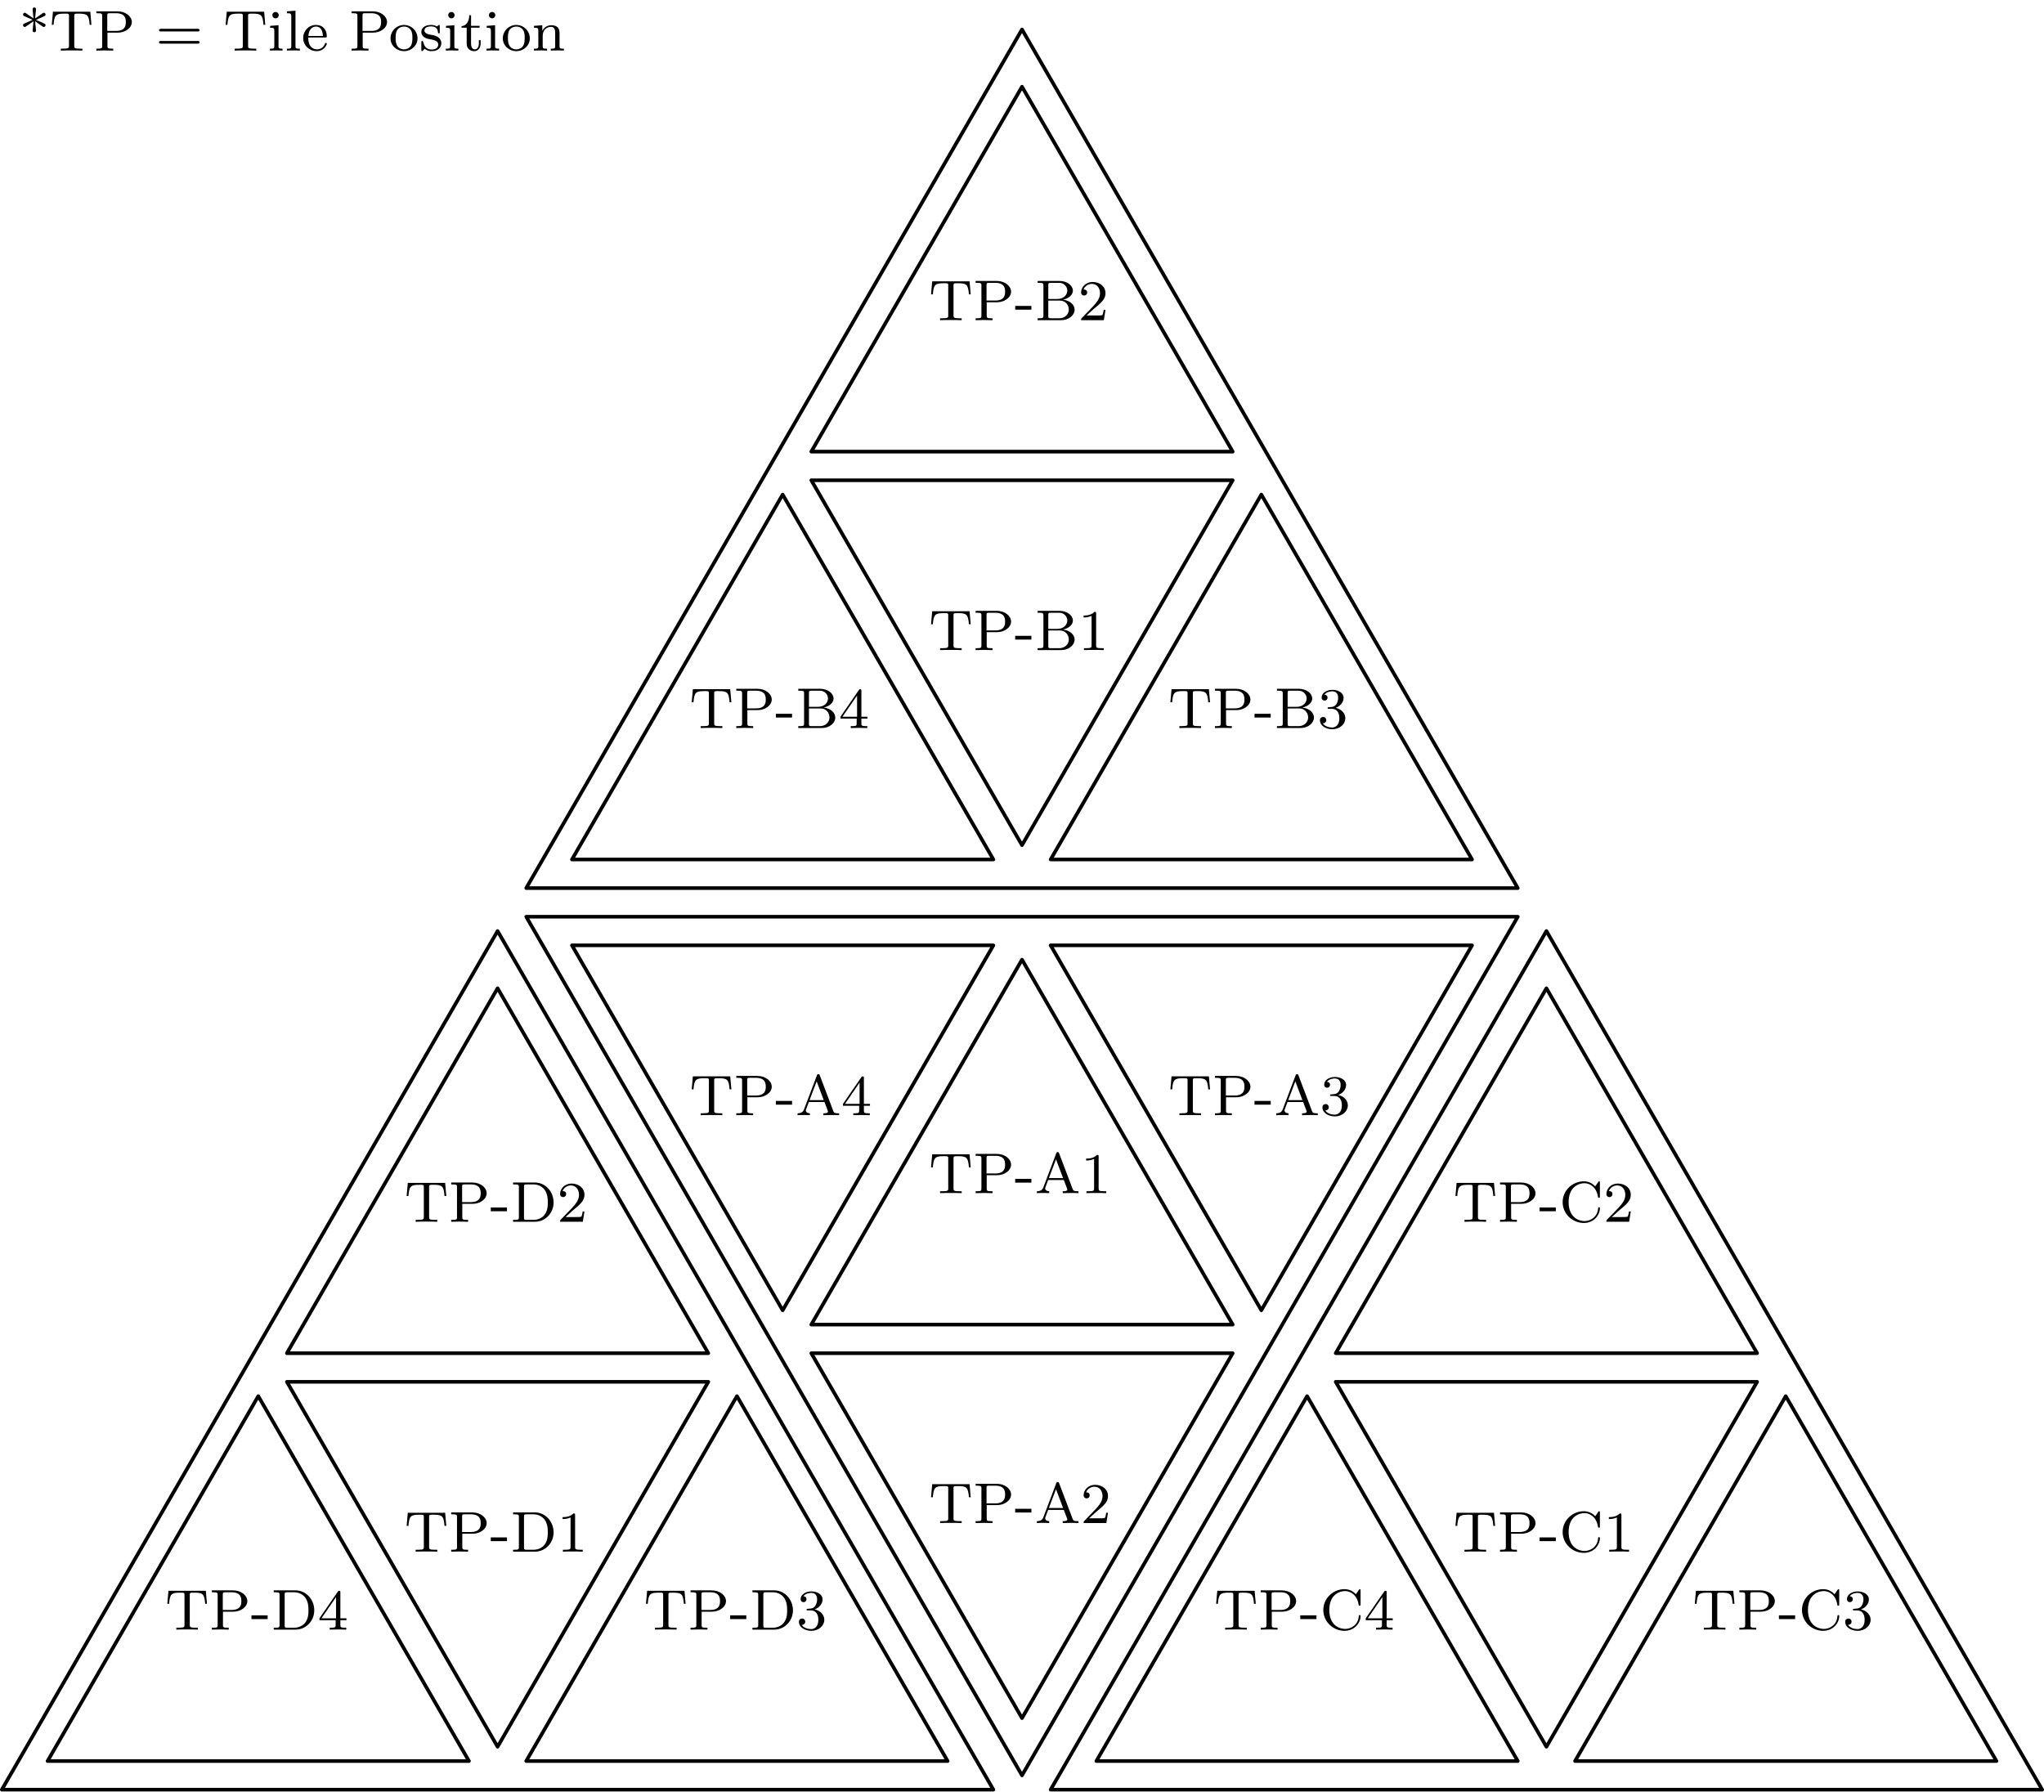
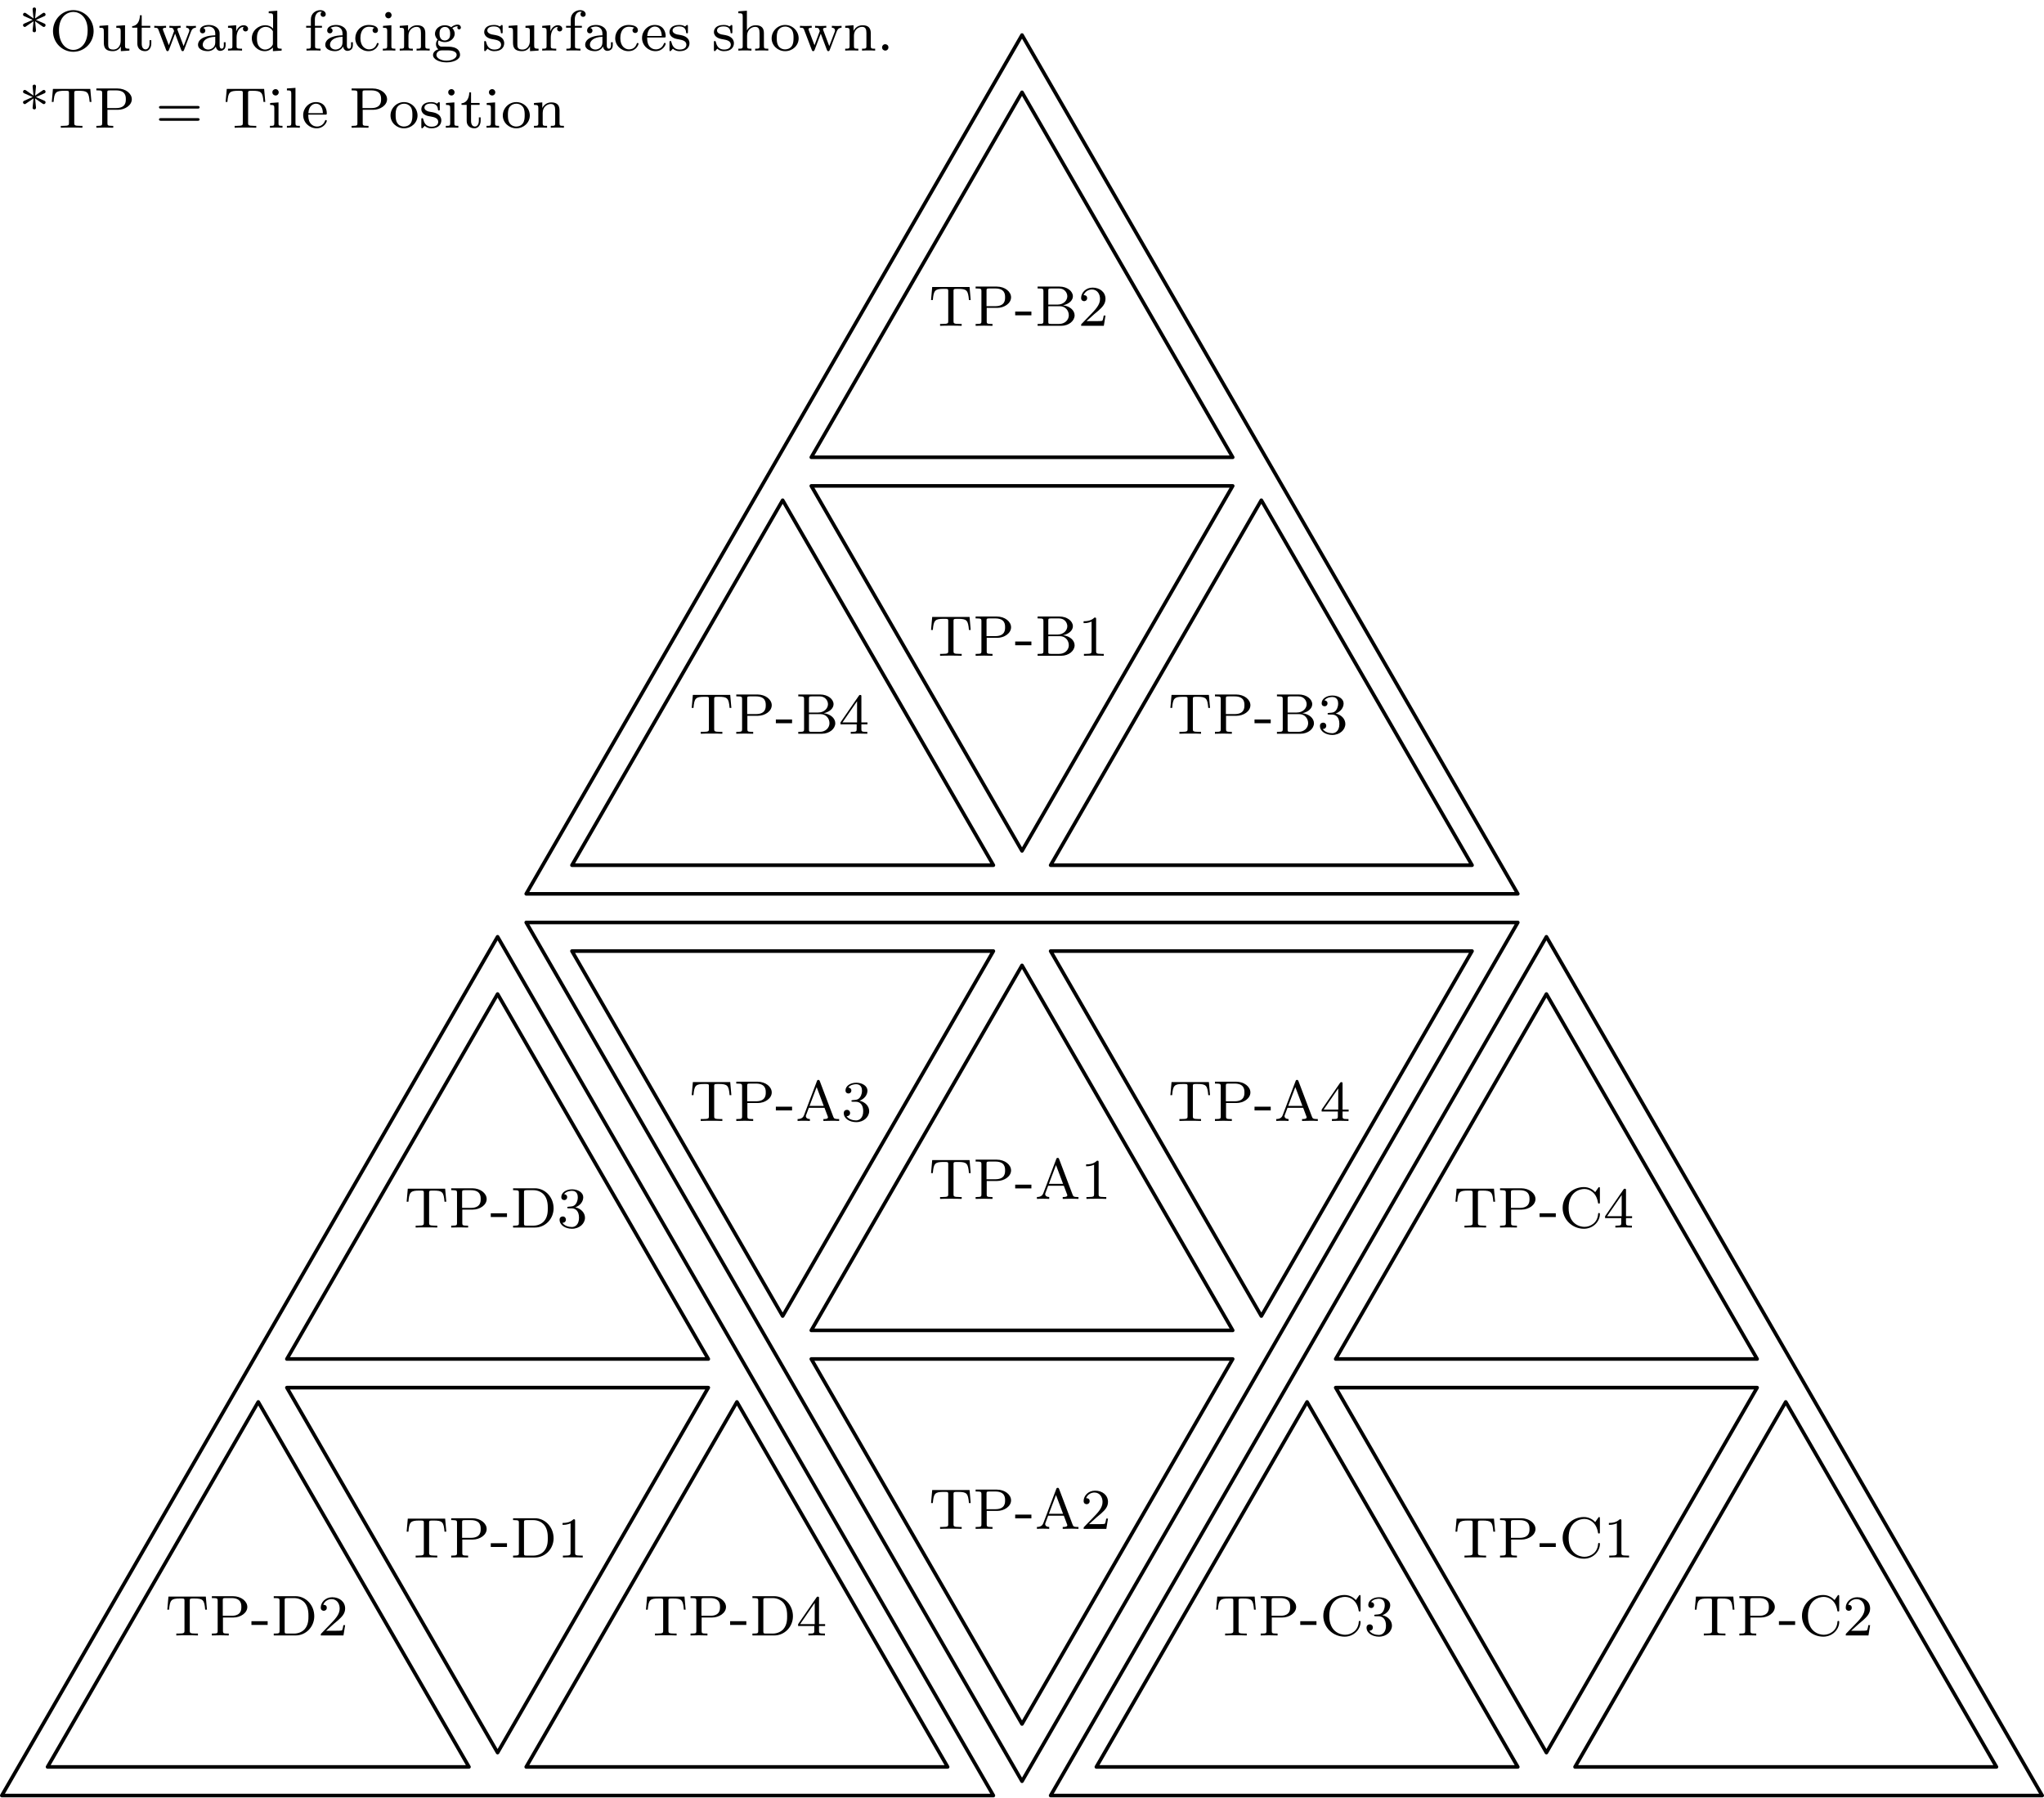
- <svg xmlns="http://www.w3.org/2000/svg" xmlns:xlink="http://www.w3.org/1999/xlink" height="248.469pt" version="1.1" viewBox="56.409 53.858 283.465 248.469" width="283.465pt">
+ <svg xmlns="http://www.w3.org/2000/svg" xmlns:xlink="http://www.w3.org/1999/xlink" height="249.244pt" version="1.1" viewBox="56.409 53.858 283.465 249.244" width="283.465pt">
  <defs>
    <path d="M2.224 -4.065L3.252 -3.347C3.355 -3.276 3.403 -3.276 3.435 -3.276C3.579 -3.276 3.674 -3.403 3.674 -3.523C3.674 -3.674 3.571 -3.722 3.491 -3.754L2.343 -4.256L3.491 -4.766C3.571 -4.798 3.674 -4.846 3.674 -4.997C3.674 -5.117 3.579 -5.244 3.435 -5.244C3.379 -5.244 3.355 -5.236 3.26 -5.173L2.224 -4.455L2.343 -5.659C2.359 -5.794 2.335 -5.978 2.112 -5.978C1.969 -5.978 1.857 -5.858 1.881 -5.746V-5.667L2.001 -4.455L0.972 -5.173C0.869 -5.244 0.821 -5.244 0.789 -5.244C0.646 -5.244 0.55 -5.117 0.55 -4.997C0.55 -4.846 0.654 -4.798 0.733 -4.766L1.881 -4.264L0.733 -3.754C0.654 -3.722 0.55 -3.674 0.55 -3.523C0.55 -3.475 0.566 -3.276 0.845 -3.276L2.001 -4.065L1.881 -2.821V-2.782C1.849 -2.726 1.921 -2.542 2.112 -2.542C2.327 -2.542 2.359 -2.718 2.343 -2.853L2.224 -4.065Z" id="g0-42" />
    <path d="M2.343 -1.459V-1.977H0.096V-1.459H2.343Z" id="g0-45" />
+     <path d="M1.618 -0.438C1.618 -0.709 1.403 -0.885 1.18 -0.885C0.909 -0.885 0.733 -0.669 0.733 -0.446C0.733 -0.175 0.948 0 1.172 0C1.443 0 1.618 -0.215 1.618 -0.438Z" id="g0-46" />
    <path d="M2.503 -5.077C2.503 -5.292 2.487 -5.3 2.271 -5.3C1.945 -4.981 1.522 -4.79 0.765 -4.79V-4.527C0.98 -4.527 1.411 -4.527 1.873 -4.742V-0.654C1.873 -0.359 1.849 -0.263 1.092 -0.263H0.813V0C1.14 -0.024 1.825 -0.024 2.184 -0.024S3.236 -0.024 3.563 0V-0.263H3.284C2.527 -0.263 2.503 -0.359 2.503 -0.654V-5.077Z" id="g0-49" />
    <path d="M2.248 -1.626C2.375 -1.745 2.71 -2.008 2.837 -2.12C3.332 -2.574 3.802 -3.013 3.802 -3.738C3.802 -4.686 3.005 -5.3 2.008 -5.3C1.052 -5.3 0.422 -4.575 0.422 -3.865C0.422 -3.475 0.733 -3.419 0.845 -3.419C1.012 -3.419 1.259 -3.539 1.259 -3.842C1.259 -4.256 0.861 -4.256 0.765 -4.256C0.996 -4.838 1.53 -5.037 1.921 -5.037C2.662 -5.037 3.045 -4.407 3.045 -3.738C3.045 -2.909 2.463 -2.303 1.522 -1.339L0.518 -0.303C0.422 -0.215 0.422 -0.199 0.422 0H3.571L3.802 -1.427H3.555C3.531 -1.267 3.467 -0.869 3.371 -0.717C3.324 -0.654 2.718 -0.654 2.59 -0.654H1.172L2.248 -1.626Z" id="g0-50" />
    <path d="M2.016 -2.662C2.646 -2.662 3.045 -2.2 3.045 -1.363C3.045 -0.367 2.479 -0.072 2.056 -0.072C1.618 -0.072 1.02 -0.231 0.741 -0.654C1.028 -0.654 1.227 -0.837 1.227 -1.1C1.227 -1.355 1.044 -1.538 0.789 -1.538C0.574 -1.538 0.351 -1.403 0.351 -1.084C0.351 -0.327 1.164 0.167 2.072 0.167C3.132 0.167 3.873 -0.566 3.873 -1.363C3.873 -2.024 3.347 -2.63 2.534 -2.805C3.164 -3.029 3.634 -3.571 3.634 -4.208S2.917 -5.3 2.088 -5.3C1.235 -5.3 0.59 -4.838 0.59 -4.232C0.59 -3.937 0.789 -3.81 0.996 -3.81C1.243 -3.81 1.403 -3.985 1.403 -4.216C1.403 -4.511 1.148 -4.623 0.972 -4.631C1.307 -5.069 1.921 -5.093 2.064 -5.093C2.271 -5.093 2.877 -5.029 2.877 -4.208C2.877 -3.65 2.646 -3.316 2.534 -3.188C2.295 -2.941 2.112 -2.925 1.626 -2.893C1.474 -2.885 1.411 -2.877 1.411 -2.774C1.411 -2.662 1.482 -2.662 1.618 -2.662H2.016Z" id="g0-51" />
    <path d="M3.14 -5.157C3.14 -5.316 3.14 -5.38 2.973 -5.38C2.869 -5.38 2.861 -5.372 2.782 -5.26L0.239 -1.57V-1.307H2.487V-0.646C2.487 -0.351 2.463 -0.263 1.849 -0.263H1.666V0C2.343 -0.024 2.359 -0.024 2.813 -0.024S3.284 -0.024 3.961 0V-0.263H3.778C3.164 -0.263 3.14 -0.351 3.14 -0.646V-1.307H3.985V-1.57H3.14V-5.157ZM2.542 -4.511V-1.57H0.518L2.542 -4.511Z" id="g0-52" />
    <path d="M5.826 -2.654C5.946 -2.654 6.105 -2.654 6.105 -2.837S5.914 -3.021 5.794 -3.021H0.781C0.662 -3.021 0.47 -3.021 0.47 -2.837S0.63 -2.654 0.749 -2.654H5.826ZM5.794 -0.964C5.914 -0.964 6.105 -0.964 6.105 -1.148S5.946 -1.331 5.826 -1.331H0.749C0.63 -1.331 0.47 -1.331 0.47 -1.148S0.662 -0.964 0.781 -0.964H5.794Z" id="g0-61" />
    <path d="M3.371 -5.515C3.332 -5.619 3.308 -5.691 3.172 -5.691C3.029 -5.691 3.005 -5.627 2.965 -5.515L1.188 -0.821C1.108 -0.606 0.94 -0.263 0.287 -0.263V0C0.542 -0.024 0.964 -0.024 1.108 -0.024C1.363 -0.024 1.602 -0.024 1.993 0V-0.263C1.642 -0.271 1.435 -0.43 1.435 -0.662C1.435 -0.717 1.435 -0.733 1.474 -0.829L1.849 -1.825H4.017L4.463 -0.646C4.503 -0.55 4.503 -0.518 4.503 -0.502C4.503 -0.263 4.089 -0.263 3.865 -0.263V0C4.543 -0.024 4.559 -0.024 4.997 -0.024C5.444 -0.024 5.587 -0.024 6.049 0V-0.263H5.914C5.412 -0.263 5.332 -0.335 5.236 -0.59L3.371 -5.515ZM2.933 -4.694L3.913 -2.088H1.945L2.933 -4.694Z" id="g0-65" />
    <path d="M0.383 -5.444V-5.181H0.558C1.172 -5.181 1.188 -5.093 1.188 -4.798V-0.646C1.188 -0.351 1.172 -0.263 0.558 -0.263H0.383V0H3.634C4.734 0 5.515 -0.701 5.515 -1.459C5.515 -2.104 4.902 -2.734 3.905 -2.845C4.774 -3.029 5.276 -3.555 5.276 -4.097C5.276 -4.806 4.479 -5.444 3.411 -5.444H0.383ZM1.865 -2.941V-4.854C1.865 -5.125 1.881 -5.181 2.248 -5.181H3.355C4.144 -5.181 4.503 -4.567 4.503 -4.097C4.503 -3.555 4.025 -2.941 3.116 -2.941H1.865ZM2.248 -0.263C1.881 -0.263 1.865 -0.319 1.865 -0.59V-2.718H3.483C4.256 -2.718 4.71 -2.096 4.71 -1.466C4.71 -0.821 4.176 -0.263 3.363 -0.263H2.248Z" id="g0-66" />
    <path d="M5.635 -5.404C5.635 -5.531 5.635 -5.611 5.531 -5.611C5.475 -5.611 5.468 -5.603 5.396 -5.499L4.989 -4.91C4.702 -5.22 4.176 -5.611 3.411 -5.611C1.809 -5.611 0.47 -4.328 0.47 -2.726C0.47 -1.116 1.801 0.167 3.419 0.167C4.758 0.167 5.635 -0.893 5.635 -1.865C5.635 -1.945 5.635 -2.016 5.507 -2.016C5.42 -2.016 5.396 -1.977 5.388 -1.897C5.324 -0.669 4.336 -0.096 3.491 -0.096C2.813 -0.096 1.299 -0.51 1.299 -2.726C1.299 -4.87 2.734 -5.348 3.491 -5.348C4.24 -5.348 5.165 -4.814 5.372 -3.443C5.38 -3.379 5.388 -3.324 5.499 -3.324C5.635 -3.324 5.635 -3.379 5.635 -3.531V-5.404Z" id="g0-67" />
    <path d="M0.367 -5.444V-5.181H0.542C1.156 -5.181 1.172 -5.093 1.172 -4.798V-0.646C1.172 -0.351 1.156 -0.263 0.542 -0.263H0.367V0H3.395C4.83 0 5.986 -1.196 5.986 -2.67C5.986 -4.208 4.822 -5.444 3.395 -5.444H0.367ZM2.264 -0.263C1.897 -0.263 1.881 -0.319 1.881 -0.59V-4.854C1.881 -5.125 1.897 -5.181 2.264 -5.181H3.18C3.802 -5.181 4.32 -4.926 4.67 -4.527C5.181 -3.921 5.181 -3.068 5.181 -2.678C5.181 -2.271 5.181 -1.49 4.678 -0.901C4.399 -0.574 3.889 -0.263 3.18 -0.263H2.264Z" id="g0-68" />
+     <path d="M6.105 -2.702C6.105 -4.304 4.838 -5.611 3.292 -5.611C1.722 -5.611 0.47 -4.296 0.47 -2.702C0.47 -1.076 1.769 0.167 3.284 0.167C4.83 0.167 6.105 -1.092 6.105 -2.702ZM3.292 -0.096C2.423 -0.096 1.299 -0.821 1.299 -2.821C1.299 -4.726 2.463 -5.364 3.284 -5.364C4.144 -5.364 5.276 -4.694 5.276 -2.821C5.276 -0.797 4.129 -0.096 3.292 -0.096Z" id="g0-79" />
    <path d="M1.905 -2.487H3.355C4.336 -2.487 5.284 -3.116 5.284 -3.953C5.284 -4.734 4.439 -5.444 3.292 -5.444H0.367V-5.181H0.542C1.156 -5.181 1.172 -5.093 1.172 -4.798V-0.646C1.172 -0.351 1.156 -0.263 0.542 -0.263H0.367V0C1.044 -0.024 1.06 -0.024 1.538 -0.024S2.032 -0.024 2.71 0V-0.263H2.534C1.921 -0.263 1.905 -0.351 1.905 -0.646V-2.487ZM1.881 -2.726V-4.854C1.881 -5.125 1.897 -5.181 2.264 -5.181H3.092C4.455 -5.181 4.455 -4.312 4.455 -3.953C4.455 -3.602 4.455 -2.726 3.092 -2.726H1.881Z" id="g0-80" />
    <path d="M5.643 -5.388H0.462L0.303 -3.579H0.55C0.662 -4.926 0.845 -5.125 2.064 -5.125C2.216 -5.125 2.463 -5.125 2.527 -5.109C2.678 -5.077 2.686 -4.997 2.686 -4.798V-0.654C2.686 -0.375 2.686 -0.263 1.857 -0.263H1.554V0C1.849 -0.024 2.71 -0.024 3.053 -0.024S4.256 -0.024 4.551 0V-0.263H4.248C3.419 -0.263 3.419 -0.375 3.419 -0.654V-4.798C3.419 -4.981 3.419 -5.077 3.587 -5.109C3.658 -5.125 3.889 -5.125 4.041 -5.125C5.26 -5.125 5.444 -4.926 5.555 -3.579H5.802L5.643 -5.388Z" id="g0-84" />
+     <path d="M3.347 -2.375C3.347 -3.156 2.59 -3.555 1.865 -3.555C1.203 -3.555 0.614 -3.3 0.614 -2.774C0.614 -2.534 0.781 -2.391 0.988 -2.391C1.211 -2.391 1.363 -2.55 1.363 -2.766C1.363 -2.957 1.243 -3.092 1.068 -3.132C1.363 -3.332 1.793 -3.332 1.849 -3.332C2.295 -3.332 2.742 -3.021 2.742 -2.367V-2.12C2.279 -2.096 1.745 -2.072 1.188 -1.841C0.486 -1.538 0.351 -1.076 0.351 -0.813C0.351 -0.128 1.156 0.08 1.706 0.08C2.287 0.08 2.646 -0.247 2.821 -0.566C2.861 -0.263 3.068 0.04 3.419 0.04C3.499 0.04 4.176 0.008 4.176 -0.717V-1.156H3.929V-0.717C3.929 -0.391 3.81 -0.263 3.642 -0.263C3.347 -0.263 3.347 -0.63 3.347 -0.717V-2.375ZM2.742 -1.124C2.742 -0.351 2.088 -0.143 1.769 -0.143C1.355 -0.143 1.004 -0.422 1.004 -0.805C1.004 -1.331 1.498 -1.873 2.742 -1.913V-1.124Z" id="g0-97" />
+     <path d="M2.933 -3.164C2.71 -3.092 2.678 -2.909 2.678 -2.813C2.678 -2.598 2.829 -2.439 3.053 -2.439C3.26 -2.439 3.427 -2.582 3.427 -2.821C3.427 -3.316 2.885 -3.555 2.136 -3.555C1.028 -3.555 0.279 -2.67 0.279 -1.722C0.279 -0.709 1.108 0.08 2.112 0.08C3.236 0.08 3.515 -0.861 3.515 -0.956S3.411 -1.052 3.387 -1.052C3.332 -1.052 3.292 -1.044 3.268 -0.964C3.212 -0.797 2.989 -0.167 2.192 -0.167C1.698 -0.167 0.988 -0.55 0.988 -1.73C0.988 -2.877 1.578 -3.308 2.16 -3.308C2.232 -3.308 2.654 -3.308 2.933 -3.164Z" id="g0-99" />
+     <path d="M2.622 -5.444V-5.181C3.164 -5.181 3.228 -5.125 3.228 -4.734V-3.053C2.949 -3.355 2.574 -3.515 2.16 -3.515C1.164 -3.515 0.279 -2.742 0.279 -1.714C0.279 -0.733 1.076 0.08 2.08 0.08C2.55 0.08 2.941 -0.143 3.204 -0.422V0.08L4.415 0V-0.263C3.873 -0.263 3.81 -0.319 3.81 -0.709V-5.531L2.622 -5.444ZM3.204 -0.988C3.204 -0.845 3.204 -0.813 3.084 -0.654C2.861 -0.335 2.495 -0.143 2.12 -0.143C1.753 -0.143 1.435 -0.335 1.243 -0.63C1.028 -0.94 0.988 -1.331 0.988 -1.706C0.988 -2.168 1.06 -2.495 1.243 -2.774C1.435 -3.068 1.793 -3.292 2.2 -3.292C2.582 -3.292 2.965 -3.1 3.204 -2.686V-0.988Z" id="g0-100" />
    <path d="M3.292 -1.817C3.467 -1.817 3.515 -1.817 3.515 -2.001C3.515 -2.71 3.124 -3.555 2.001 -3.555C1.012 -3.555 0.239 -2.734 0.239 -1.745C0.239 -0.717 1.1 0.08 2.104 0.08C3.116 0.08 3.515 -0.773 3.515 -0.956C3.515 -0.988 3.491 -1.068 3.387 -1.068C3.3 -1.068 3.284 -1.012 3.268 -0.964C2.981 -0.191 2.295 -0.167 2.152 -0.167C1.793 -0.167 1.427 -0.335 1.188 -0.701S0.948 -1.578 0.948 -1.817H3.292ZM0.956 -2.024C1.028 -3.14 1.706 -3.332 2.001 -3.332C2.933 -3.332 2.965 -2.208 2.973 -2.024H0.956Z" id="g0-101" />
+     <path d="M1.522 -3.172H2.479V-3.435H1.498V-4.336C1.498 -5.029 1.889 -5.388 2.24 -5.388C2.367 -5.388 2.439 -5.356 2.471 -5.348C2.327 -5.276 2.287 -5.141 2.287 -5.037C2.287 -4.83 2.439 -4.678 2.646 -4.678C2.861 -4.678 3.005 -4.83 3.005 -5.037C3.005 -5.38 2.67 -5.611 2.248 -5.611C1.65 -5.611 0.94 -5.181 0.94 -4.328V-3.435H0.287V-3.172H0.94V-0.622C0.94 -0.263 0.845 -0.263 0.335 -0.263V0C0.646 -0.024 1.084 -0.024 1.275 -0.024C1.745 -0.024 1.761 -0.024 2.279 0V-0.263H2.12C1.538 -0.263 1.522 -0.351 1.522 -0.638V-3.172Z" id="g0-102" />
+     <path d="M1.379 -0.55C1.132 -0.574 0.933 -0.789 0.933 -1.076C0.933 -1.267 0.98 -1.339 1.036 -1.411C1.371 -1.211 1.682 -1.172 1.873 -1.172C2.662 -1.172 3.244 -1.722 3.244 -2.343C3.244 -2.646 3.108 -2.901 2.917 -3.108C3.029 -3.204 3.292 -3.371 3.682 -3.379C3.65 -3.355 3.61 -3.316 3.61 -3.188C3.61 -3.045 3.714 -2.941 3.858 -2.941C3.969 -2.941 4.105 -3.013 4.105 -3.196C4.105 -3.332 4.001 -3.602 3.65 -3.602C3.515 -3.602 3.132 -3.571 2.766 -3.236C2.566 -3.379 2.256 -3.515 1.881 -3.515C1.092 -3.515 0.51 -2.965 0.51 -2.343C0.51 -1.969 0.717 -1.69 0.885 -1.53C0.709 -1.331 0.646 -1.076 0.646 -0.885C0.646 -0.558 0.805 -0.311 0.98 -0.175C0.566 -0.064 0.239 0.247 0.239 0.614C0.239 1.188 1.06 1.634 2.112 1.634C3.108 1.634 3.985 1.227 3.985 0.598C3.985 0.167 3.73 -0.167 3.467 -0.303C2.997 -0.55 2.606 -0.55 1.825 -0.55H1.379ZM1.881 -1.403C1.14 -1.403 1.14 -2.168 1.14 -2.343C1.14 -2.638 1.18 -2.845 1.299 -3.005C1.435 -3.188 1.658 -3.284 1.873 -3.284C2.614 -3.284 2.614 -2.519 2.614 -2.343C2.614 -2.048 2.574 -1.841 2.455 -1.682C2.279 -1.459 2.024 -1.403 1.881 -1.403ZM2.256 -0.032C2.471 -0.032 3.515 -0.032 3.515 0.606C3.515 1.036 2.901 1.403 2.112 1.403C1.315 1.403 0.709 1.036 0.709 0.606C0.709 0.438 0.837 -0.032 1.49 -0.032H2.256Z" id="g0-103" />
+     <path d="M3.873 -2.415C3.873 -3.084 3.571 -3.515 2.734 -3.515C2.032 -3.515 1.666 -3.068 1.522 -2.813H1.514V-5.531L0.327 -5.444V-5.181C0.869 -5.181 0.933 -5.125 0.933 -4.734V-0.622C0.933 -0.263 0.837 -0.263 0.327 -0.263V0C0.669 -0.024 1.02 -0.024 1.235 -0.024C1.466 -0.024 1.801 -0.024 2.144 0V-0.263C1.634 -0.263 1.538 -0.263 1.538 -0.622V-2.064C1.538 -2.901 2.176 -3.292 2.662 -3.292S3.268 -2.949 3.268 -2.447V-0.622C3.268 -0.263 3.172 -0.263 2.662 -0.263V0C3.005 -0.024 3.355 -0.024 3.571 -0.024C3.802 -0.024 4.136 -0.024 4.479 0V-0.263C3.969 -0.263 3.873 -0.263 3.873 -0.622V-2.415Z" id="g0-104" />
    <path d="M1.554 -4.91C1.554 -5.141 1.371 -5.356 1.108 -5.356C0.877 -5.356 0.669 -5.173 0.669 -4.918C0.669 -4.639 0.901 -4.471 1.108 -4.471C1.387 -4.471 1.554 -4.702 1.554 -4.91ZM0.359 -3.427V-3.164C0.869 -3.164 0.94 -3.116 0.94 -2.726V-0.622C0.94 -0.263 0.845 -0.263 0.335 -0.263V0C0.646 -0.024 1.092 -0.024 1.211 -0.024C1.315 -0.024 1.793 -0.024 2.072 0V-0.263C1.554 -0.263 1.522 -0.303 1.522 -0.614V-3.515L0.359 -3.427Z" id="g0-105" />
    <path d="M1.522 -5.531L0.335 -5.444V-5.181C0.877 -5.181 0.94 -5.125 0.94 -4.734V-0.622C0.94 -0.263 0.845 -0.263 0.335 -0.263V0C0.646 -0.024 1.092 -0.024 1.227 -0.024C1.387 -0.024 1.817 -0.024 2.128 0V-0.263C1.618 -0.263 1.522 -0.263 1.522 -0.622V-5.531Z" id="g0-108" />
    <path d="M3.873 -2.415C3.873 -3.084 3.571 -3.515 2.734 -3.515C1.945 -3.515 1.586 -2.941 1.49 -2.75H1.482V-3.515L0.327 -3.427V-3.164C0.869 -3.164 0.933 -3.108 0.933 -2.718V-0.622C0.933 -0.263 0.837 -0.263 0.327 -0.263V0C0.669 -0.024 1.02 -0.024 1.235 -0.024C1.466 -0.024 1.801 -0.024 2.144 0V-0.263C1.634 -0.263 1.538 -0.263 1.538 -0.622V-2.064C1.538 -2.901 2.176 -3.292 2.662 -3.292S3.268 -2.949 3.268 -2.447V-0.622C3.268 -0.263 3.172 -0.263 2.662 -0.263V0C3.005 -0.024 3.355 -0.024 3.571 -0.024C3.802 -0.024 4.136 -0.024 4.479 0V-0.263C3.969 -0.263 3.873 -0.263 3.873 -0.622V-2.415Z" id="g0-110" />
    <path d="M3.985 -1.698C3.985 -2.694 3.164 -3.555 2.112 -3.555S0.239 -2.694 0.239 -1.698S1.092 0.08 2.112 0.08C3.14 0.08 3.985 -0.701 3.985 -1.698ZM2.112 -0.167C1.682 -0.167 1.347 -0.375 1.172 -0.654C0.972 -0.98 0.948 -1.371 0.948 -1.769C0.948 -2.072 0.948 -2.55 1.196 -2.893C1.403 -3.172 1.737 -3.332 2.112 -3.332C2.527 -3.332 2.869 -3.132 3.053 -2.853C3.268 -2.519 3.276 -2.088 3.276 -1.769C3.276 -1.403 3.26 -0.964 3.037 -0.63C2.821 -0.311 2.463 -0.167 2.112 -0.167Z" id="g0-111" />
+     <path d="M1.466 -1.817C1.466 -2.415 1.714 -3.276 2.479 -3.292C2.431 -3.26 2.351 -3.196 2.351 -3.013C2.351 -2.766 2.542 -2.654 2.702 -2.654C2.893 -2.654 3.061 -2.782 3.061 -3.013C3.061 -3.292 2.805 -3.515 2.455 -3.515C1.937 -3.515 1.586 -3.124 1.419 -2.678H1.411V-3.515L0.279 -3.427V-3.164C0.821 -3.164 0.885 -3.108 0.885 -2.718V-0.622C0.885 -0.263 0.789 -0.263 0.279 -0.263V0C0.59 -0.024 1.028 -0.024 1.219 -0.024C1.69 -0.024 1.706 -0.024 2.224 0V-0.263H2.064C1.482 -0.263 1.466 -0.351 1.466 -0.638V-1.817Z" id="g0-114" />
    <path d="M2.837 -3.347C2.837 -3.475 2.837 -3.555 2.734 -3.555C2.694 -3.555 2.67 -3.555 2.542 -3.427C2.527 -3.419 2.455 -3.347 2.431 -3.347C2.423 -3.347 2.407 -3.347 2.359 -3.379C2.232 -3.467 2.001 -3.555 1.642 -3.555C0.526 -3.555 0.279 -2.949 0.279 -2.566C0.279 -2.168 0.574 -1.937 0.598 -1.913C0.917 -1.674 1.1 -1.642 1.634 -1.546C2.008 -1.474 2.622 -1.363 2.622 -0.821C2.622 -0.51 2.415 -0.143 1.682 -0.143C0.877 -0.143 0.646 -0.765 0.542 -1.188C0.51 -1.291 0.502 -1.331 0.406 -1.331C0.279 -1.331 0.279 -1.267 0.279 -1.116V-0.128C0.279 0 0.279 0.08 0.383 0.08C0.43 0.08 0.438 0.072 0.582 -0.08C0.622 -0.12 0.709 -0.223 0.749 -0.263C1.108 0.064 1.482 0.08 1.69 0.08C2.702 0.08 3.053 -0.502 3.053 -1.028C3.053 -1.411 2.821 -1.969 1.873 -2.144C1.809 -2.16 1.363 -2.24 1.331 -2.24C1.084 -2.295 0.709 -2.463 0.709 -2.782C0.709 -3.021 0.885 -3.355 1.642 -3.355C2.534 -3.355 2.574 -2.702 2.59 -2.479C2.598 -2.415 2.654 -2.391 2.71 -2.391C2.837 -2.391 2.837 -2.447 2.837 -2.598V-3.347Z" id="g0-115" />
    <path d="M1.482 -3.172H2.67V-3.435H1.482V-4.902H1.235C1.227 -4.176 0.901 -3.419 0.159 -3.395V-3.172H0.877V-0.996C0.877 -0.064 1.594 0.08 1.961 0.08C2.495 0.08 2.813 -0.399 2.813 -0.996V-1.443H2.566V-1.012C2.566 -0.462 2.319 -0.167 2.016 -0.167C1.482 -0.167 1.482 -0.853 1.482 -0.98V-3.172Z" id="g0-116" />
+     <path d="M2.662 -3.427V-3.164C3.204 -3.164 3.268 -3.108 3.268 -2.718V-1.331C3.268 -0.646 2.853 -0.143 2.256 -0.143C1.57 -0.143 1.538 -0.486 1.538 -0.885V-3.515L0.327 -3.427V-3.164C0.933 -3.164 0.933 -3.14 0.933 -2.431V-1.235C0.933 -0.662 0.933 0.08 2.208 0.08C2.957 0.08 3.244 -0.494 3.284 -0.566H3.292V0.08L4.479 0V-0.263C3.937 -0.263 3.873 -0.319 3.873 -0.709V-3.515L2.662 -3.427Z" id="g0-117" />
+     <path d="M5.26 -2.63C5.332 -2.813 5.468 -3.164 5.938 -3.172V-3.435C5.675 -3.411 5.659 -3.411 5.316 -3.411C5.061 -3.411 4.846 -3.411 4.591 -3.435V-3.172C4.941 -3.156 5.029 -2.949 5.029 -2.805C5.029 -2.71 5.005 -2.662 4.989 -2.606L4.232 -0.622L3.411 -2.798C3.371 -2.901 3.371 -2.925 3.371 -2.957C3.371 -3.164 3.626 -3.172 3.818 -3.172V-3.435C3.507 -3.411 3.084 -3.411 3.005 -3.411C2.829 -3.411 2.503 -3.411 2.264 -3.435V-3.172C2.75 -3.172 2.766 -3.132 2.917 -2.71L2.184 -0.741L1.395 -2.805C1.387 -2.837 1.355 -2.925 1.355 -2.957C1.355 -3.172 1.658 -3.172 1.801 -3.172V-3.435C1.459 -3.411 1.1 -3.411 0.948 -3.411C0.805 -3.411 0.399 -3.411 0.167 -3.435V-3.172C0.566 -3.172 0.646 -3.14 0.733 -2.917L1.801 -0.112C1.849 0.008 1.873 0.08 2.001 0.08C2.136 0.08 2.168 -0.008 2.208 -0.112L3.053 -2.351L3.897 -0.112C3.937 -0.008 3.969 0.08 4.105 0.08C4.232 0.08 4.264 0 4.296 -0.088L5.26 -2.63Z" id="g0-119" />
  </defs>
  <g id="page1">
-     <g transform="matrix(0.996264 0 0 0.996264 198.142 220.7)">
+     <g transform="matrix(0.996264 0 0 0.996264 198.142 221.475)">
      <path d="M 69.014 -39.845L -69.014 -39.845L 0 79.691L 69.014 -39.845Z" fill="none" stroke="#000000" stroke-linecap="round" stroke-linejoin="round" stroke-miterlimit="10.037" stroke-width="0.502" />
    </g>
-     <g transform="matrix(0.996264 0 0 0.996264 198.142 220.7)">
+     <g transform="matrix(0.996264 0 0 0.996264 198.142 221.475)">
      <path d="M 69.014 -43.83L 4.87965e-15 -163.366L -69.014 -43.83L 69.014 -43.83Z" fill="none" stroke="#000000" stroke-linecap="round" stroke-linejoin="round" stroke-miterlimit="10.037" stroke-width="0.502" />
    </g>
-     <g transform="matrix(0.996264 0 0 0.996264 198.142 220.7)">
+     <g transform="matrix(0.996264 0 0 0.996264 198.142 221.475)">
      <path d="M 142.013 81.683L 72.999 -37.853L 3.985 81.683L 142.013 81.683Z" fill="none" stroke="#000000" stroke-linecap="round" stroke-linejoin="round" stroke-miterlimit="10.037" stroke-width="0.502" />
    </g>
-     <g transform="matrix(0.996264 0 0 0.996264 198.142 220.7)">
+     <g transform="matrix(0.996264 0 0 0.996264 198.142 221.475)">
      <path d="M -3.985 81.683L -72.999 -37.853L -142.013 81.683L -3.985 81.683Z" fill="none" stroke="#000000" stroke-linecap="round" stroke-linejoin="round" stroke-miterlimit="10.037" stroke-width="0.502" />
    </g>
-     <g transform="matrix(0.996264 0 0 0.996264 198.142 220.7)">
+     <g transform="matrix(0.996264 0 0 0.996264 198.142 221.475)">
      <path d="M 29.331 16.934L 2.07385e-15 -33.868L -29.331 16.934L 29.331 16.934Z" fill="none" stroke="#000000" stroke-linecap="round" stroke-linejoin="round" stroke-miterlimit="10.037" stroke-width="0.502" />
    </g>
-     <use x="185.226" xlink:href="#g0-84" y="219.341" />
-     <use x="191.342" xlink:href="#g0-80" y="219.341" />
-     <use x="197.101" xlink:href="#g0-45" y="219.341" />
-     <use x="199.923" xlink:href="#g0-65" y="219.341" />
-     <use x="206.266" xlink:href="#g0-49" y="219.341" />
-     <g transform="matrix(0.996264 0 0 0.996264 198.142 220.7)">
+     <use x="185.226" xlink:href="#g0-84" y="220.116" />
+     <use x="191.342" xlink:href="#g0-80" y="220.116" />
+     <use x="197.101" xlink:href="#g0-45" y="220.116" />
+     <use x="199.923" xlink:href="#g0-65" y="220.116" />
+     <use x="206.266" xlink:href="#g0-49" y="220.116" />
+     <g transform="matrix(0.996264 0 0 0.996264 198.142 221.475)">
      <path d="M 29.331 20.919L -29.331 20.919L 0 71.722L 29.331 20.919Z" fill="none" stroke="#000000" stroke-linecap="round" stroke-linejoin="round" stroke-miterlimit="10.037" stroke-width="0.502" />
    </g>
-     <use x="185.226" xlink:href="#g0-84" y="265.096" />
-     <use x="191.342" xlink:href="#g0-80" y="265.096" />
-     <use x="197.101" xlink:href="#g0-45" y="265.096" />
-     <use x="199.923" xlink:href="#g0-65" y="265.096" />
-     <use x="206.266" xlink:href="#g0-50" y="265.096" />
-     <g transform="matrix(0.996264 0 0 0.996264 198.142 220.7)">
+     <use x="185.226" xlink:href="#g0-84" y="265.871" />
+     <use x="191.342" xlink:href="#g0-80" y="265.871" />
+     <use x="197.101" xlink:href="#g0-45" y="265.871" />
+     <use x="199.923" xlink:href="#g0-65" y="265.871" />
+     <use x="206.266" xlink:href="#g0-50" y="265.871" />
+     <g transform="matrix(0.996264 0 0 0.996264 198.142 221.475)">
+       <path d="M -3.985 -35.861L -62.647 -35.861L -33.316 14.942L -3.985 -35.861Z" fill="none" stroke="#000000" stroke-linecap="round" stroke-linejoin="round" stroke-miterlimit="10.037" stroke-width="0.502" />
+     </g>
+     <use x="152.034" xlink:href="#g0-84" y="209.303" />
+     <use x="158.151" xlink:href="#g0-80" y="209.303" />
+     <use x="163.91" xlink:href="#g0-45" y="209.303" />
+     <use x="166.732" xlink:href="#g0-65" y="209.303" />
+     <use x="173.075" xlink:href="#g0-51" y="209.303" />
+     <g transform="matrix(0.996264 0 0 0.996264 198.142 221.475)">
      <path d="M 62.647 -35.861L 3.985 -35.861L 33.316 14.942L 62.647 -35.861Z" fill="none" stroke="#000000" stroke-linecap="round" stroke-linejoin="round" stroke-miterlimit="10.037" stroke-width="0.502" />
    </g>
-     <use x="218.417" xlink:href="#g0-84" y="208.529" />
-     <use x="224.533" xlink:href="#g0-80" y="208.529" />
-     <use x="230.292" xlink:href="#g0-45" y="208.529" />
-     <use x="233.115" xlink:href="#g0-65" y="208.529" />
-     <use x="239.457" xlink:href="#g0-51" y="208.529" />
-     <g transform="matrix(0.996264 0 0 0.996264 198.142 220.7)">
-       <path d="M -3.985 -35.861L -62.647 -35.861L -33.316 14.942L -3.985 -35.861Z" fill="none" stroke="#000000" stroke-linecap="round" stroke-linejoin="round" stroke-miterlimit="10.037" stroke-width="0.502" />
-     </g>
-     <use x="152.034" xlink:href="#g0-84" y="208.529" />
-     <use x="158.151" xlink:href="#g0-80" y="208.529" />
-     <use x="163.91" xlink:href="#g0-45" y="208.529" />
-     <use x="166.732" xlink:href="#g0-65" y="208.529" />
-     <use x="173.075" xlink:href="#g0-52" y="208.529" />
-     <g transform="matrix(0.996264 0 0 0.996264 198.142 220.7)">
+     <use x="218.417" xlink:href="#g0-84" y="209.303" />
+     <use x="224.533" xlink:href="#g0-80" y="209.303" />
+     <use x="230.292" xlink:href="#g0-45" y="209.303" />
+     <use x="233.115" xlink:href="#g0-65" y="209.303" />
+     <use x="239.457" xlink:href="#g0-52" y="209.303" />
+     <g transform="matrix(0.996264 0 0 0.996264 198.142 221.475)">
      <path d="M 29.331 -100.609L -29.331 -100.609L 0 -49.807L 29.331 -100.609Z" fill="none" stroke="#000000" stroke-linecap="round" stroke-linejoin="round" stroke-miterlimit="10.037" stroke-width="0.502" />
    </g>
-     <use x="185.226" xlink:href="#g0-84" y="144.022" />
-     <use x="191.342" xlink:href="#g0-80" y="144.022" />
-     <use x="197.101" xlink:href="#g0-45" y="144.022" />
-     <use x="199.923" xlink:href="#g0-66" y="144.022" />
-     <use x="205.918" xlink:href="#g0-49" y="144.022" />
-     <g transform="matrix(0.996264 0 0 0.996264 198.142 220.7)">
+     <use x="185.226" xlink:href="#g0-84" y="144.797" />
+     <use x="191.342" xlink:href="#g0-80" y="144.797" />
+     <use x="197.101" xlink:href="#g0-45" y="144.797" />
+     <use x="199.923" xlink:href="#g0-66" y="144.797" />
+     <use x="205.918" xlink:href="#g0-49" y="144.797" />
+     <g transform="matrix(0.996264 0 0 0.996264 198.142 221.475)">
      <path d="M 29.331 -104.594L 2.07385e-15 -155.397L -29.331 -104.594L 29.331 -104.594Z" fill="none" stroke="#000000" stroke-linecap="round" stroke-linejoin="round" stroke-miterlimit="10.037" stroke-width="0.502" />
    </g>
-     <use x="185.226" xlink:href="#g0-84" y="98.267" />
-     <use x="191.342" xlink:href="#g0-80" y="98.267" />
-     <use x="197.101" xlink:href="#g0-45" y="98.267" />
-     <use x="199.923" xlink:href="#g0-66" y="98.267" />
-     <use x="205.918" xlink:href="#g0-50" y="98.267" />
-     <g transform="matrix(0.996264 0 0 0.996264 198.142 220.7)">
+     <use x="185.226" xlink:href="#g0-84" y="99.042" />
+     <use x="191.342" xlink:href="#g0-80" y="99.042" />
+     <use x="197.101" xlink:href="#g0-45" y="99.042" />
+     <use x="199.923" xlink:href="#g0-66" y="99.042" />
+     <use x="205.918" xlink:href="#g0-50" y="99.042" />
+     <g transform="matrix(0.996264 0 0 0.996264 198.142 221.475)">
      <path d="M 62.647 -47.814L 33.316 -98.617L 3.985 -47.814L 62.647 -47.814Z" fill="none" stroke="#000000" stroke-linecap="round" stroke-linejoin="round" stroke-miterlimit="10.037" stroke-width="0.502" />
    </g>
-     <use x="218.417" xlink:href="#g0-84" y="154.834" />
-     <use x="224.533" xlink:href="#g0-80" y="154.834" />
-     <use x="230.292" xlink:href="#g0-45" y="154.834" />
-     <use x="233.115" xlink:href="#g0-66" y="154.834" />
-     <use x="239.109" xlink:href="#g0-51" y="154.834" />
-     <g transform="matrix(0.996264 0 0 0.996264 198.142 220.7)">
+     <use x="218.417" xlink:href="#g0-84" y="155.609" />
+     <use x="224.533" xlink:href="#g0-80" y="155.609" />
+     <use x="230.292" xlink:href="#g0-45" y="155.609" />
+     <use x="233.115" xlink:href="#g0-66" y="155.609" />
+     <use x="239.109" xlink:href="#g0-51" y="155.609" />
+     <g transform="matrix(0.996264 0 0 0.996264 198.142 221.475)">
      <path d="M -3.985 -47.814L -33.316 -98.617L -62.647 -47.814L -3.985 -47.814Z" fill="none" stroke="#000000" stroke-linecap="round" stroke-linejoin="round" stroke-miterlimit="10.037" stroke-width="0.502" />
    </g>
-     <use x="152.034" xlink:href="#g0-84" y="154.834" />
-     <use x="158.151" xlink:href="#g0-80" y="154.834" />
-     <use x="163.91" xlink:href="#g0-45" y="154.834" />
-     <use x="166.732" xlink:href="#g0-66" y="154.834" />
-     <use x="172.727" xlink:href="#g0-52" y="154.834" />
-     <g transform="matrix(0.996264 0 0 0.996264 198.142 220.7)">
+     <use x="152.034" xlink:href="#g0-84" y="155.609" />
+     <use x="158.151" xlink:href="#g0-80" y="155.609" />
+     <use x="163.91" xlink:href="#g0-45" y="155.609" />
+     <use x="166.732" xlink:href="#g0-66" y="155.609" />
+     <use x="172.727" xlink:href="#g0-52" y="155.609" />
+     <g transform="matrix(0.996264 0 0 0.996264 198.142 221.475)">
      <path d="M 102.33 24.903L 43.668 24.903L 72.999 75.706L 102.33 24.903Z" fill="none" stroke="#000000" stroke-linecap="round" stroke-linejoin="round" stroke-miterlimit="10.037" stroke-width="0.502" />
    </g>
-     <use x="257.952" xlink:href="#g0-84" y="269.066" />
-     <use x="264.068" xlink:href="#g0-80" y="269.066" />
-     <use x="269.827" xlink:href="#g0-45" y="269.066" />
-     <use x="272.649" xlink:href="#g0-67" y="269.066" />
-     <use x="278.765" xlink:href="#g0-49" y="269.066" />
-     <g transform="matrix(0.996264 0 0 0.996264 198.142 220.7)">
+     <use x="257.952" xlink:href="#g0-84" y="269.841" />
+     <use x="264.068" xlink:href="#g0-80" y="269.841" />
+     <use x="269.827" xlink:href="#g0-45" y="269.841" />
+     <use x="272.649" xlink:href="#g0-67" y="269.841" />
+     <use x="278.765" xlink:href="#g0-49" y="269.841" />
+     <g transform="matrix(0.996264 0 0 0.996264 198.142 221.475)">
+       <path d="M 135.645 77.698L 106.314 26.896L 76.983 77.698L 135.645 77.698Z" fill="none" stroke="#000000" stroke-linecap="round" stroke-linejoin="round" stroke-miterlimit="10.037" stroke-width="0.502" />
+     </g>
+     <use x="291.143" xlink:href="#g0-84" y="280.653" />
+     <use x="297.259" xlink:href="#g0-80" y="280.653" />
+     <use x="303.018" xlink:href="#g0-45" y="280.653" />
+     <use x="305.84" xlink:href="#g0-67" y="280.653" />
+     <use x="311.957" xlink:href="#g0-50" y="280.653" />
+     <g transform="matrix(0.996264 0 0 0.996264 198.142 221.475)">
+       <path d="M 69.014 77.698L 39.683 26.896L 10.352 77.698L 69.014 77.698Z" fill="none" stroke="#000000" stroke-linecap="round" stroke-linejoin="round" stroke-miterlimit="10.037" stroke-width="0.502" />
+     </g>
+     <use x="224.76" xlink:href="#g0-84" y="280.653" />
+     <use x="230.876" xlink:href="#g0-80" y="280.653" />
+     <use x="236.636" xlink:href="#g0-45" y="280.653" />
+     <use x="239.458" xlink:href="#g0-67" y="280.653" />
+     <use x="245.574" xlink:href="#g0-51" y="280.653" />
+     <g transform="matrix(0.996264 0 0 0.996264 198.142 221.475)">
      <path d="M 102.33 20.919L 72.999 -29.884L 43.668 20.919L 102.33 20.919Z" fill="none" stroke="#000000" stroke-linecap="round" stroke-linejoin="round" stroke-miterlimit="10.037" stroke-width="0.502" />
    </g>
-     <use x="257.952" xlink:href="#g0-84" y="223.311" />
-     <use x="264.068" xlink:href="#g0-80" y="223.311" />
-     <use x="269.827" xlink:href="#g0-45" y="223.311" />
-     <use x="272.649" xlink:href="#g0-67" y="223.311" />
-     <use x="278.765" xlink:href="#g0-50" y="223.311" />
-     <g transform="matrix(0.996264 0 0 0.996264 198.142 220.7)">
-       <path d="M 135.645 77.698L 106.314 26.896L 76.983 77.698L 135.645 77.698Z" fill="none" stroke="#000000" stroke-linecap="round" stroke-linejoin="round" stroke-miterlimit="10.037" stroke-width="0.502" />
-     </g>
-     <use x="291.143" xlink:href="#g0-84" y="279.878" />
-     <use x="297.259" xlink:href="#g0-80" y="279.878" />
-     <use x="303.018" xlink:href="#g0-45" y="279.878" />
-     <use x="305.84" xlink:href="#g0-67" y="279.878" />
-     <use x="311.957" xlink:href="#g0-51" y="279.878" />
-     <g transform="matrix(0.996264 0 0 0.996264 198.142 220.7)">
-       <path d="M 69.014 77.698L 39.683 26.896L 10.352 77.698L 69.014 77.698Z" fill="none" stroke="#000000" stroke-linecap="round" stroke-linejoin="round" stroke-miterlimit="10.037" stroke-width="0.502" />
-     </g>
-     <use x="224.76" xlink:href="#g0-84" y="279.878" />
-     <use x="230.876" xlink:href="#g0-80" y="279.878" />
-     <use x="236.636" xlink:href="#g0-45" y="279.878" />
-     <use x="239.458" xlink:href="#g0-67" y="279.878" />
-     <use x="245.574" xlink:href="#g0-52" y="279.878" />
-     <g transform="matrix(0.996264 0 0 0.996264 198.142 220.7)">
+     <use x="257.952" xlink:href="#g0-84" y="224.086" />
+     <use x="264.068" xlink:href="#g0-80" y="224.086" />
+     <use x="269.827" xlink:href="#g0-45" y="224.086" />
+     <use x="272.649" xlink:href="#g0-67" y="224.086" />
+     <use x="278.765" xlink:href="#g0-52" y="224.086" />
+     <g transform="matrix(0.996264 0 0 0.996264 198.142 221.475)">
      <path d="M -43.668 24.903L -102.33 24.903L -72.999 75.706L -43.668 24.903Z" fill="none" stroke="#000000" stroke-linecap="round" stroke-linejoin="round" stroke-miterlimit="10.037" stroke-width="0.502" />
    </g>
-     <use x="112.5" xlink:href="#g0-84" y="269.066" />
-     <use x="118.616" xlink:href="#g0-80" y="269.066" />
-     <use x="124.375" xlink:href="#g0-45" y="269.066" />
-     <use x="127.197" xlink:href="#g0-68" y="269.066" />
-     <use x="133.662" xlink:href="#g0-49" y="269.066" />
-     <g transform="matrix(0.996264 0 0 0.996264 198.142 220.7)">
+     <use x="112.5" xlink:href="#g0-84" y="269.841" />
+     <use x="118.616" xlink:href="#g0-80" y="269.841" />
+     <use x="124.375" xlink:href="#g0-45" y="269.841" />
+     <use x="127.197" xlink:href="#g0-68" y="269.841" />
+     <use x="133.662" xlink:href="#g0-49" y="269.841" />
+     <g transform="matrix(0.996264 0 0 0.996264 198.142 221.475)">
+       <path d="M -76.983 77.698L -106.314 26.896L -135.645 77.698L -76.983 77.698Z" fill="none" stroke="#000000" stroke-linecap="round" stroke-linejoin="round" stroke-miterlimit="10.037" stroke-width="0.502" />
+     </g>
+     <use x="79.308" xlink:href="#g0-84" y="280.653" />
+     <use x="85.424" xlink:href="#g0-80" y="280.653" />
+     <use x="91.184" xlink:href="#g0-45" y="280.653" />
+     <use x="94.006" xlink:href="#g0-68" y="280.653" />
+     <use x="100.471" xlink:href="#g0-50" y="280.653" />
+     <g transform="matrix(0.996264 0 0 0.996264 198.142 221.475)">
      <path d="M -43.668 20.919L -72.999 -29.884L -102.33 20.919L -43.668 20.919Z" fill="none" stroke="#000000" stroke-linecap="round" stroke-linejoin="round" stroke-miterlimit="10.037" stroke-width="0.502" />
    </g>
-     <use x="112.5" xlink:href="#g0-84" y="223.311" />
-     <use x="118.616" xlink:href="#g0-80" y="223.311" />
-     <use x="124.375" xlink:href="#g0-45" y="223.311" />
-     <use x="127.197" xlink:href="#g0-68" y="223.311" />
-     <use x="133.662" xlink:href="#g0-50" y="223.311" />
-     <g transform="matrix(0.996264 0 0 0.996264 198.142 220.7)">
+     <use x="112.5" xlink:href="#g0-84" y="224.086" />
+     <use x="118.616" xlink:href="#g0-80" y="224.086" />
+     <use x="124.375" xlink:href="#g0-45" y="224.086" />
+     <use x="127.197" xlink:href="#g0-68" y="224.086" />
+     <use x="133.662" xlink:href="#g0-51" y="224.086" />
+     <g transform="matrix(0.996264 0 0 0.996264 198.142 221.475)">
      <path d="M -10.352 77.698L -39.683 26.896L -69.014 77.698L -10.352 77.698Z" fill="none" stroke="#000000" stroke-linecap="round" stroke-linejoin="round" stroke-miterlimit="10.037" stroke-width="0.502" />
    </g>
-     <use x="145.691" xlink:href="#g0-84" y="279.878" />
-     <use x="151.807" xlink:href="#g0-80" y="279.878" />
-     <use x="157.566" xlink:href="#g0-45" y="279.878" />
-     <use x="160.389" xlink:href="#g0-68" y="279.878" />
-     <use x="166.853" xlink:href="#g0-51" y="279.878" />
-     <g transform="matrix(0.996264 0 0 0.996264 198.142 220.7)">
-       <path d="M -76.983 77.698L -106.314 26.896L -135.645 77.698L -76.983 77.698Z" fill="none" stroke="#000000" stroke-linecap="round" stroke-linejoin="round" stroke-miterlimit="10.037" stroke-width="0.502" />
-     </g>
-     <use x="79.308" xlink:href="#g0-84" y="279.878" />
-     <use x="85.424" xlink:href="#g0-80" y="279.878" />
-     <use x="91.184" xlink:href="#g0-45" y="279.878" />
-     <use x="94.006" xlink:href="#g0-68" y="279.878" />
-     <use x="100.471" xlink:href="#g0-52" y="279.878" />
+     <use x="145.691" xlink:href="#g0-84" y="280.653" />
+     <use x="151.807" xlink:href="#g0-80" y="280.653" />
+     <use x="157.566" xlink:href="#g0-45" y="280.653" />
+     <use x="160.389" xlink:href="#g0-68" y="280.653" />
+     <use x="166.853" xlink:href="#g0-52" y="280.653" />
    <use x="59.054" xlink:href="#g0-42" y="60.873" />
-     <use x="63.288" xlink:href="#g0-84" y="60.873" />
-     <use x="69.404" xlink:href="#g0-80" y="60.873" />
-     <use x="77.986" xlink:href="#g0-61" y="60.873" />
-     <use x="87.396" xlink:href="#g0-84" y="60.873" />
-     <use x="93.512" xlink:href="#g0-105" y="60.873" />
-     <use x="95.864" xlink:href="#g0-108" y="60.873" />
-     <use x="98.216" xlink:href="#g0-101" y="60.873" />
-     <use x="104.803" xlink:href="#g0-80" y="60.873" />
-     <use x="110.327" xlink:href="#g0-111" y="60.873" />
-     <use x="114.561" xlink:href="#g0-115" y="60.873" />
-     <use x="117.901" xlink:href="#g0-105" y="60.873" />
-     <use x="120.253" xlink:href="#g0-116" y="60.873" />
-     <use x="123.547" xlink:href="#g0-105" y="60.873" />
-     <use x="125.899" xlink:href="#g0-111" y="60.873" />
-     <use x="130.133" xlink:href="#g0-110" y="60.873" />
+     <use x="63.288" xlink:href="#g0-79" y="60.873" />
+     <use x="69.875" xlink:href="#g0-117" y="60.873" />
+     <use x="74.58" xlink:href="#g0-116" y="60.873" />
+     <use x="77.638" xlink:href="#g0-119" y="60.873" />
+     <use x="83.519" xlink:href="#g0-97" y="60.873" />
+     <use x="87.753" xlink:href="#g0-114" y="60.873" />
+     <use x="91.053" xlink:href="#g0-100" y="60.873" />
+     <use x="98.58" xlink:href="#g0-102" y="60.873" />
+     <use x="101.168" xlink:href="#g0-97" y="60.873" />
+     <use x="105.402" xlink:href="#g0-99" y="60.873" />
+     <use x="109.166" xlink:href="#g0-105" y="60.873" />
+     <use x="111.518" xlink:href="#g0-110" y="60.873" />
+     <use x="116.223" xlink:href="#g0-103" y="60.873" />
+     <use x="123.28" xlink:href="#g0-115" y="60.873" />
+     <use x="126.62" xlink:href="#g0-117" y="60.873" />
+     <use x="131.325" xlink:href="#g0-114" y="60.873" />
+     <use x="134.625" xlink:href="#g0-102" y="60.873" />
+     <use x="137.212" xlink:href="#g0-97" y="60.873" />
+     <use x="141.447" xlink:href="#g0-99" y="60.873" />
+     <use x="145.21" xlink:href="#g0-101" y="60.873" />
+     <use x="148.974" xlink:href="#g0-115" y="60.873" />
+     <use x="155.137" xlink:href="#g0-115" y="60.873" />
+     <use x="158.477" xlink:href="#g0-104" y="60.873" />
+     <use x="163.182" xlink:href="#g0-111" y="60.873" />
+     <use x="167.181" xlink:href="#g0-119" y="60.873" />
+     <use x="173.297" xlink:href="#g0-110" y="60.873" />
+     <use x="178.002" xlink:href="#g0-46" y="60.873" />
+     <use x="59.054" xlink:href="#g0-42" y="71.572" />
+     <use x="63.288" xlink:href="#g0-84" y="71.572" />
+     <use x="69.404" xlink:href="#g0-80" y="71.572" />
+     <use x="77.986" xlink:href="#g0-61" y="71.572" />
+     <use x="87.396" xlink:href="#g0-84" y="71.572" />
+     <use x="93.512" xlink:href="#g0-105" y="71.572" />
+     <use x="95.864" xlink:href="#g0-108" y="71.572" />
+     <use x="98.216" xlink:href="#g0-101" y="71.572" />
+     <use x="104.803" xlink:href="#g0-80" y="71.572" />
+     <use x="110.327" xlink:href="#g0-111" y="71.572" />
+     <use x="114.561" xlink:href="#g0-115" y="71.572" />
+     <use x="117.901" xlink:href="#g0-105" y="71.572" />
+     <use x="120.253" xlink:href="#g0-116" y="71.572" />
+     <use x="123.547" xlink:href="#g0-105" y="71.572" />
+     <use x="125.899" xlink:href="#g0-111" y="71.572" />
+     <use x="130.133" xlink:href="#g0-110" y="71.572" />
  </g>
</svg>
